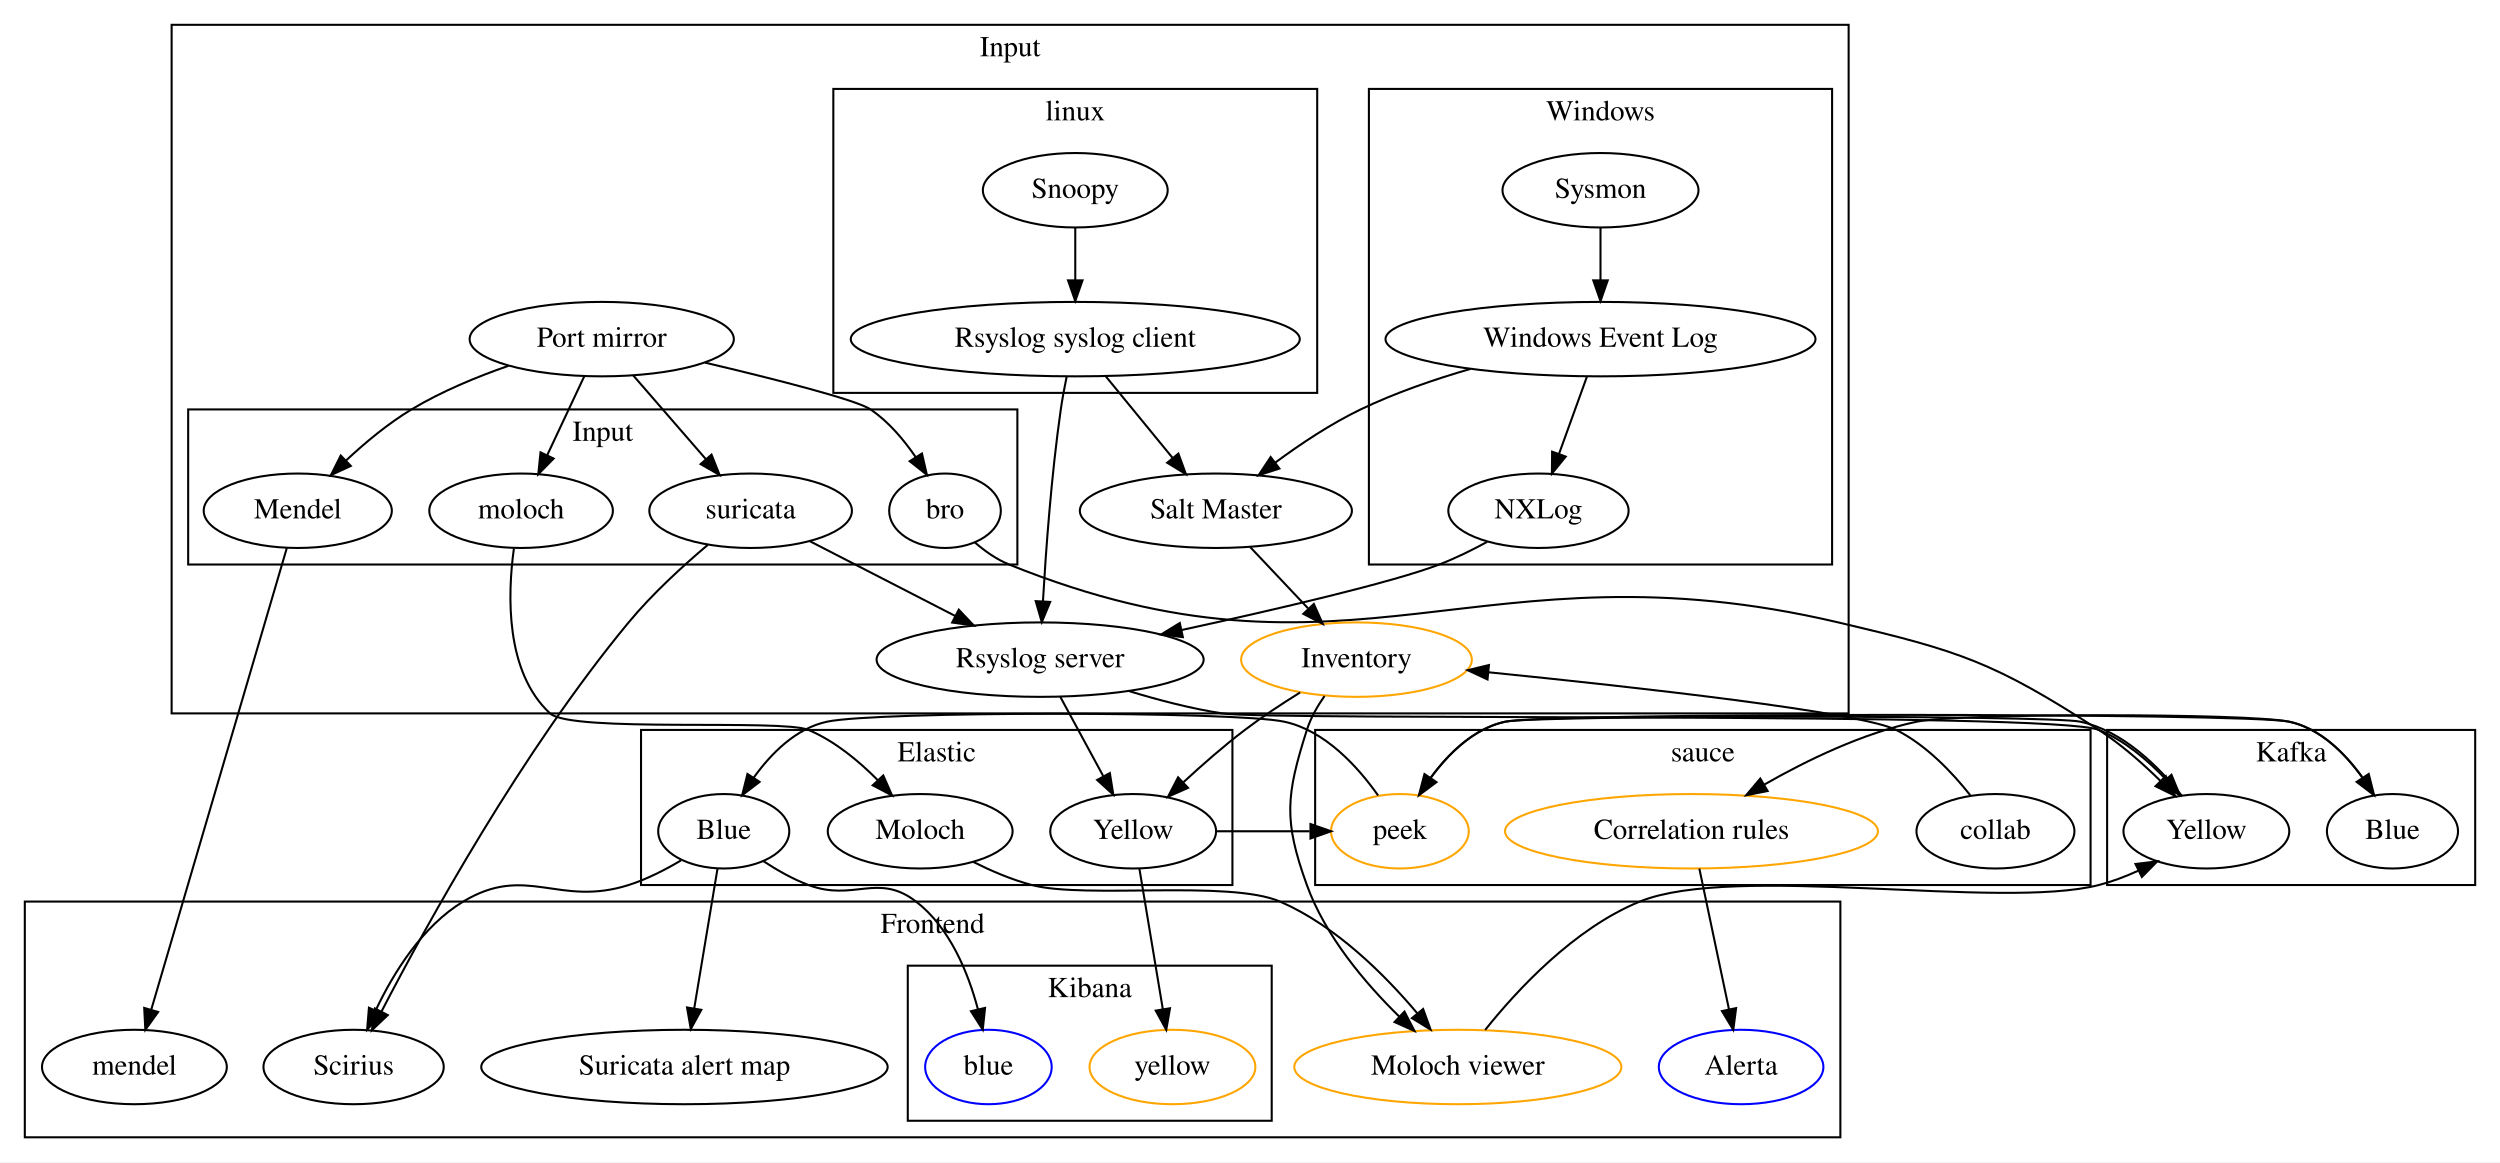
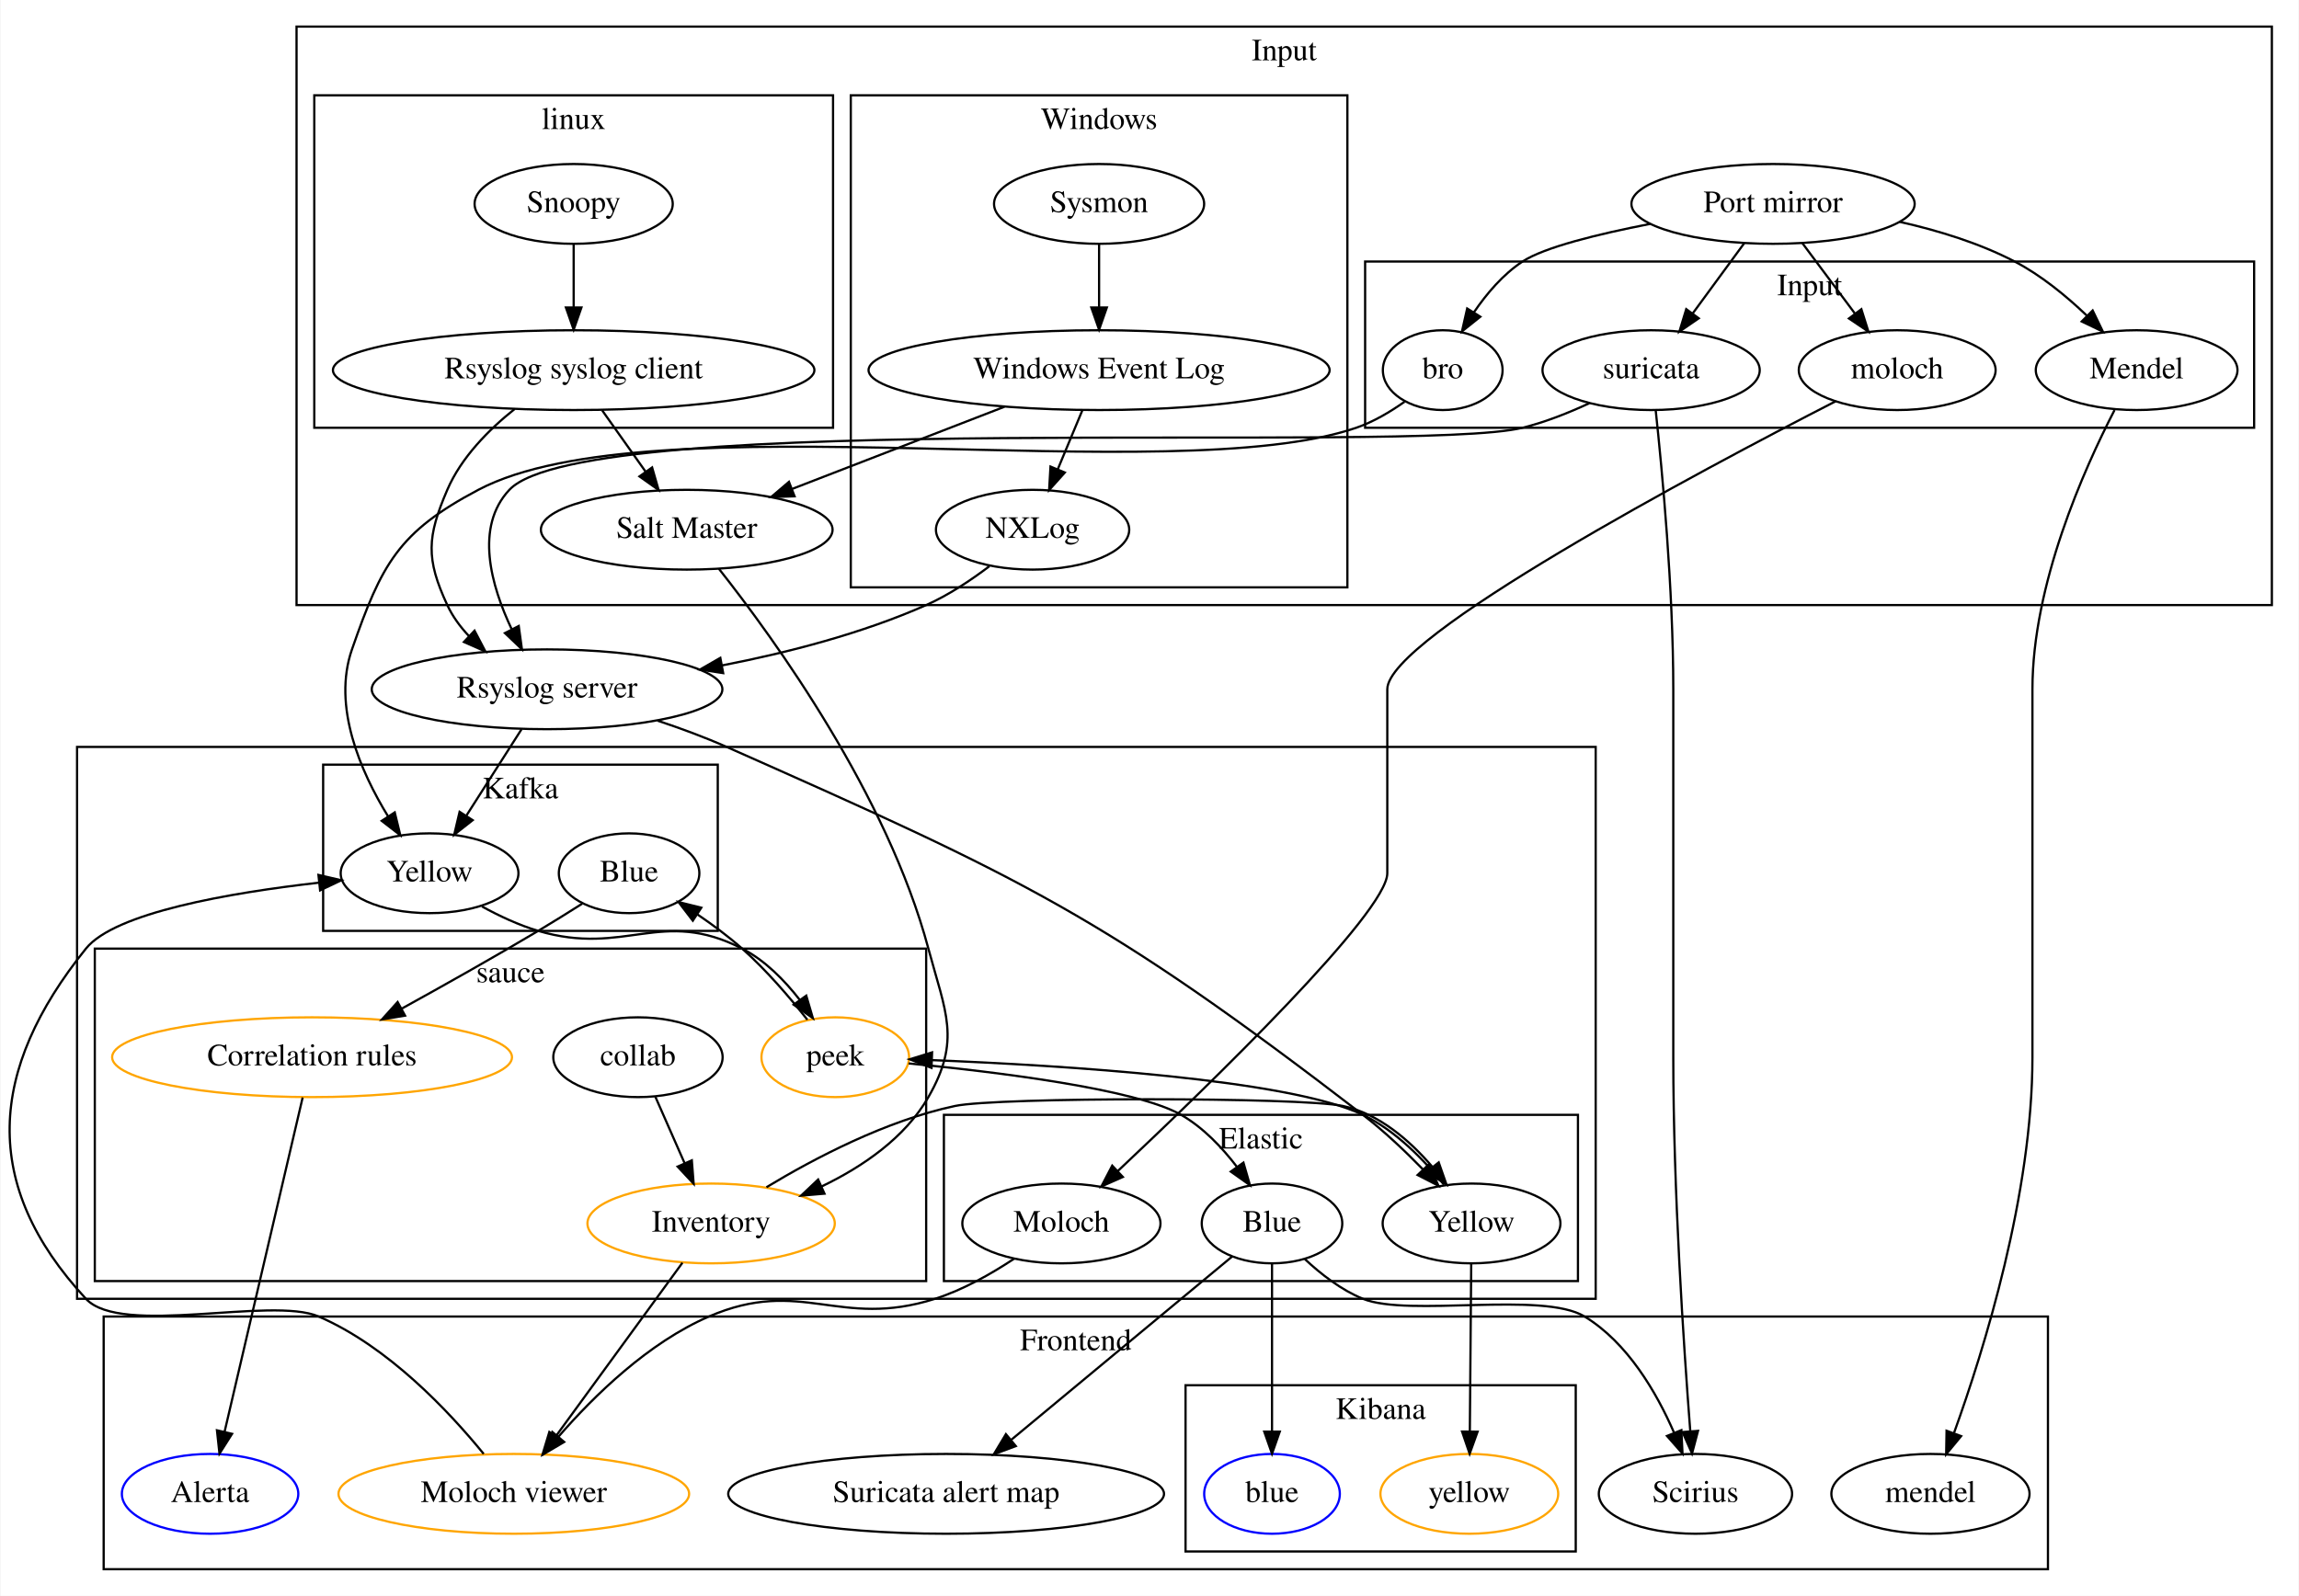
- <svg xmlns="http://www.w3.org/2000/svg" width="1209pt" height="562pt" viewBox="0.00 0.00 1209.00 562.00">
-   <g id="graph0" class="graph" transform="scale(1 1) rotate(0) translate(4 558)">
-     <polygon fill="#ffffff" stroke="transparent" points="-4,4 -4,-558 1205,-558 1205,4 -4,4" />
+ <svg xmlns="http://www.w3.org/2000/svg" width="1037pt" height="720pt" viewBox="0.00 0.00 1036.52 720.00">
+   <g id="graph0" class="graph" transform="scale(1 1) rotate(0) translate(4 716)">
+     <polygon fill="#ffffff" stroke="transparent" points="-4,4 -4,-716 1032.521,-716 1032.521,4 -4,4" />
    <g id="clust1" class="cluster">
-       <polygon fill="none" stroke="#000000" points="79,-213 79,-546 890,-546 890,-213 79,-213" />
-       <text text-anchor="middle" x="484.5" y="-530.8" font-family="Times,serif" font-size="14.00" fill="#000000">Input</text>
+       <polygon fill="none" stroke="#000000" points="129.521,-443 129.521,-704 1020.521,-704 1020.521,-443 129.521,-443" />
+       <text text-anchor="middle" x="575.021" y="-688.8" font-family="Times,serif" font-size="14.00" fill="#000000">Input</text>
    </g>
    <g id="clust2" class="cluster">
-       <polygon fill="none" stroke="#000000" points="87,-285 87,-360 488,-360 488,-285 87,-285" />
-       <text text-anchor="middle" x="287.5" y="-344.8" font-family="Times,serif" font-size="14.00" fill="#000000">Input</text>
+       <polygon fill="none" stroke="#000000" points="611.521,-523 611.521,-598 1012.521,-598 1012.521,-523 611.521,-523" />
+       <text text-anchor="middle" x="812.021" y="-582.8" font-family="Times,serif" font-size="14.00" fill="#000000">Input</text>
    </g>
    <g id="clust3" class="cluster">
-       <polygon fill="none" stroke="#000000" points="658,-285 658,-515 882,-515 882,-285 658,-285" />
-       <text text-anchor="middle" x="770" y="-499.8" font-family="Times,serif" font-size="14.00" fill="#000000">Windows</text>
+       <polygon fill="none" stroke="#000000" points="379.521,-451 379.521,-673 603.521,-673 603.521,-451 379.521,-451" />
+       <text text-anchor="middle" x="491.521" y="-657.8" font-family="Times,serif" font-size="14.00" fill="#000000">Windows</text>
    </g>
    <g id="clust4" class="cluster">
-       <polygon fill="none" stroke="#000000" points="399,-368 399,-515 633,-515 633,-368 399,-368" />
-       <text text-anchor="middle" x="516" y="-499.8" font-family="Times,serif" font-size="14.00" fill="#000000">linux</text>
+       <polygon fill="none" stroke="#000000" points="137.521,-523 137.521,-673 371.521,-673 371.521,-523 137.521,-523" />
+       <text text-anchor="middle" x="254.521" y="-657.8" font-family="Times,serif" font-size="14.00" fill="#000000">linux</text>
    </g>
    <g id="clust5" class="cluster">
-       <polygon fill="none" stroke="#000000" points="1015,-130 1015,-205 1193,-205 1193,-130 1015,-130" />
-       <text text-anchor="middle" x="1104" y="-189.8" font-family="Times,serif" font-size="14.00" fill="#000000">Kafka</text>
+       <polygon fill="none" stroke="#000000" points="30.521,-130 30.521,-379 715.521,-379 715.521,-130 30.521,-130" />
    </g>
    <g id="clust6" class="cluster">
-       <polygon fill="none" stroke="#000000" points="306,-130 306,-205 592,-205 592,-130 306,-130" />
-       <text text-anchor="middle" x="449" y="-189.8" font-family="Times,serif" font-size="14.00" fill="#000000">Elastic</text>
+       <polygon fill="none" stroke="#000000" points="141.521,-296 141.521,-371 319.521,-371 319.521,-296 141.521,-296" />
+       <text text-anchor="middle" x="230.521" y="-355.8" font-family="Times,serif" font-size="14.00" fill="#000000">Kafka</text>
    </g>
    <g id="clust7" class="cluster">
-       <polygon fill="none" stroke="#000000" points="632,-130 632,-205 1007,-205 1007,-130 632,-130" />
-       <text text-anchor="middle" x="819.5" y="-189.8" font-family="Times,serif" font-size="14.00" fill="#000000">sauce</text>
+       <polygon fill="none" stroke="#000000" points="421.521,-138 421.521,-213 707.521,-213 707.521,-138 421.521,-138" />
+       <text text-anchor="middle" x="564.521" y="-197.8" font-family="Times,serif" font-size="14.00" fill="#000000">Elastic</text>
    </g>
    <g id="clust8" class="cluster">
-       <polygon fill="none" stroke="#000000" points="8,-8 8,-122 886,-122 886,-8 8,-8" />
-       <text text-anchor="middle" x="447" y="-106.8" font-family="Times,serif" font-size="14.00" fill="#000000">Frontend</text>
+       <polygon fill="none" stroke="#000000" points="38.521,-138 38.521,-288 413.521,-288 413.521,-138 38.521,-138" />
+       <text text-anchor="middle" x="226.021" y="-272.8" font-family="Times,serif" font-size="14.00" fill="#000000">sauce</text>
    </g>
    <g id="clust9" class="cluster">
-       <polygon fill="none" stroke="#000000" points="435,-16 435,-91 611,-91 611,-16 435,-16" />
-       <text text-anchor="middle" x="523" y="-75.8" font-family="Times,serif" font-size="14.00" fill="#000000">Kibana</text>
+       <polygon fill="none" stroke="#000000" points="42.521,-8 42.521,-122 919.521,-122 919.521,-8 42.521,-8" />
+       <text text-anchor="middle" x="481.021" y="-106.8" font-family="Times,serif" font-size="14.00" fill="#000000">Frontend</text>
+     </g>
+     <g id="clust10" class="cluster">
+       <polygon fill="none" stroke="#000000" points="530.521,-16 530.521,-91 706.521,-91 706.521,-16 530.521,-16" />
+       <text text-anchor="middle" x="618.521" y="-75.8" font-family="Times,serif" font-size="14.00" fill="#000000">Kibana</text>
    </g>
    <g id="node1" class="node">
-       <ellipse fill="none" stroke="#000000" cx="499" cy="-239" rx="79.087" ry="18" />
-       <text text-anchor="middle" x="499" y="-235.3" font-family="Times,serif" font-size="14.00" fill="#000000">Rsyslog server</text>
+       <ellipse fill="none" stroke="#000000" cx="242.521" cy="-405" rx="79.087" ry="18" />
+       <text text-anchor="middle" x="242.521" y="-401.3" font-family="Times,serif" font-size="14.00" fill="#000000">Rsyslog server</text>
+     </g>
+     <g id="node13" class="node">
+       <ellipse fill="none" stroke="#000000" cx="189.521" cy="-322" rx="40.094" ry="18" />
+       <text text-anchor="middle" x="189.521" y="-318.3" font-family="Times,serif" font-size="14.00" fill="#000000">Yellow</text>
+     </g>
+     <g id="edge19" class="edge">
+       <path fill="none" stroke="#000000" d="M231.021,-386.99C223.769,-375.634 214.283,-360.779 206.211,-348.137" />
+       <polygon fill="#000000" stroke="#000000" points="208.967,-345.95 200.636,-339.406 203.067,-349.718 208.967,-345.95" />
+     </g>
+     <g id="node15" class="node">
+       <ellipse fill="none" stroke="#000000" cx="659.521" cy="-164" rx="40.094" ry="18" />
+       <text text-anchor="middle" x="659.521" y="-160.3" font-family="Times,serif" font-size="14.00" fill="#000000">Yellow</text>
+     </g>
+     <g id="edge20" class="edge">
+       <path fill="none" stroke="#000000" d="M292.409,-390.838C302.844,-387.364 313.665,-383.372 323.521,-379 458.22,-319.252 493.651,-302.75 610.521,-213 620.018,-205.707 629.537,-196.678 637.625,-188.365" />
+       <polygon fill="#000000" stroke="#000000" points="640.266,-190.667 644.61,-181.003 635.188,-185.849 640.266,-190.667" />
+     </g>
+     <g id="node2" class="node">
+       <ellipse fill="none" stroke="#000000" cx="795.521" cy="-624" rx="63.889" ry="18" />
+       <text text-anchor="middle" x="795.521" y="-620.3" font-family="Times,serif" font-size="14.00" fill="#000000">Port mirror</text>
+     </g>
+     <g id="node3" class="node">
+       <ellipse fill="none" stroke="#000000" cx="646.521" cy="-549" rx="27" ry="18" />
+       <text text-anchor="middle" x="646.521" y="-545.3" font-family="Times,serif" font-size="14.00" fill="#000000">bro</text>
+     </g>
+     <g id="edge1" class="edge">
+       <path fill="none" stroke="#000000" d="M740.155,-614.992C716.601,-610.406 692.319,-604.442 682.521,-598 673.749,-592.232 666.359,-583.551 660.602,-575.09" />
+       <polygon fill="#000000" stroke="#000000" points="663.482,-573.095 655.203,-566.484 657.553,-576.815 663.482,-573.095" />
+     </g>
+     <g id="node4" class="node">
+       <ellipse fill="none" stroke="#000000" cx="851.521" cy="-549" rx="44.393" ry="18" />
+       <text text-anchor="middle" x="851.521" y="-545.3" font-family="Times,serif" font-size="14.00" fill="#000000">moloch</text>
+     </g>
+     <g id="edge2" class="edge">
+       <path fill="none" stroke="#000000" d="M808.792,-606.226C815.887,-596.724 824.746,-584.86 832.554,-574.402" />
+       <polygon fill="#000000" stroke="#000000" points="835.36,-576.495 838.538,-566.388 829.751,-572.306 835.36,-576.495" />
+     </g>
+     <g id="node5" class="node">
+       <ellipse fill="none" stroke="#000000" cx="740.521" cy="-549" rx="48.993" ry="18" />
+       <text text-anchor="middle" x="740.521" y="-545.3" font-family="Times,serif" font-size="14.00" fill="#000000">suricata</text>
+     </g>
+     <g id="edge3" class="edge">
+       <path fill="none" stroke="#000000" d="M782.487,-606.226C775.587,-596.818 766.99,-585.094 759.377,-574.712" />
+       <polygon fill="#000000" stroke="#000000" points="762.008,-572.382 753.272,-566.388 756.363,-576.521 762.008,-572.382" />
+     </g>
+     <g id="node6" class="node">
+       <ellipse fill="none" stroke="#000000" cx="959.521" cy="-549" rx="45.492" ry="18" />
+       <text text-anchor="middle" x="959.521" y="-545.3" font-family="Times,serif" font-size="14.00" fill="#000000">Mendel</text>
+     </g>
+     <g id="edge4" class="edge">
+       <path fill="none" stroke="#000000" d="M852.59,-615.918C869.912,-612.029 888.567,-606.325 904.521,-598 916.39,-591.806 927.749,-582.484 937.031,-573.628" />
+       <polygon fill="#000000" stroke="#000000" points="939.693,-575.916 944.304,-566.377 934.751,-570.958 939.693,-575.916" />
+     </g>
+     <g id="edge17" class="edge">
+       <path fill="none" stroke="#000000" d="M629.303,-534.734C622.857,-530.174 615.221,-525.631 607.521,-523 524.041,-494.472 289.531,-536.197 211.521,-495 175.43,-475.941 167.932,-461.548 154.521,-423 145.597,-397.35 158.313,-368.02 170.845,-347.6" />
+       <polygon fill="#000000" stroke="#000000" points="173.814,-349.453 176.325,-339.16 167.944,-345.641 173.814,-349.453" />
+     </g>
+     <g id="node17" class="node">
+       <ellipse fill="none" stroke="#000000" cx="474.521" cy="-164" rx="44.693" ry="18" />
+       <text text-anchor="middle" x="474.521" y="-160.3" font-family="Times,serif" font-size="14.00" fill="#000000">Moloch</text>
+     </g>
+     <g id="edge18" class="edge">
+       <path fill="none" stroke="#000000" d="M823.778,-534.96C762.605,-503.57 621.521,-428.614 621.521,-405 621.521,-405 621.521,-405 621.521,-322 621.521,-304.364 542.005,-227.204 499.938,-187.617" />
+       <polygon fill="#000000" stroke="#000000" points="502.235,-184.972 492.546,-180.685 497.446,-190.078 502.235,-184.972" />
+     </g>
+     <g id="edge16" class="edge">
+       <path fill="none" stroke="#000000" d="M712.633,-534.057C703.312,-529.731 692.7,-525.505 682.521,-523 633.122,-510.843 260.376,-532.056 225.521,-495 209.814,-478.302 217.19,-451.868 226.631,-431.959" />
+       <polygon fill="#000000" stroke="#000000" points="229.747,-433.553 231.188,-423.056 223.516,-430.363 229.747,-433.553" />
+     </g>
+     <g id="node24" class="node">
+       <ellipse fill="none" stroke="#000000" cx="760.521" cy="-42" rx="43.592" ry="18" />
+       <text text-anchor="middle" x="760.521" y="-38.3" font-family="Times,serif" font-size="14.00" fill="#000000">Scirius</text>
+     </g>
+     <g id="edge32" class="edge">
+       <path fill="none" stroke="#000000" d="M742.593,-530.843C745.522,-503.562 750.521,-450.359 750.521,-405 750.521,-405 750.521,-405 750.521,-239 750.521,-179 755.205,-108.853 758.161,-70.552" />
+       <polygon fill="#000000" stroke="#000000" points="761.682,-70.426 758.98,-60.181 754.704,-69.875 761.682,-70.426" />
+     </g>
+     <g id="node26" class="node">
+       <ellipse fill="none" stroke="#000000" cx="866.521" cy="-42" rx="44.693" ry="18" />
+       <text text-anchor="middle" x="866.521" y="-38.3" font-family="Times,serif" font-size="14.00" fill="#000000">mendel</text>
+     </g>
+     <g id="edge34" class="edge">
+       <path fill="none" stroke="#000000" d="M949.553,-530.977C935.757,-504.297 912.521,-452.336 912.521,-405 912.521,-405 912.521,-405 912.521,-239 912.521,-177.201 890.789,-107.287 877.2,-69.609" />
+       <polygon fill="#000000" stroke="#000000" points="880.352,-68.041 873.608,-59.87 873.784,-70.463 880.352,-68.041" />
+     </g>
+     <g id="node7" class="node">
+       <ellipse fill="none" stroke="#000000" cx="305.521" cy="-477" rx="65.789" ry="18" />
+       <text text-anchor="middle" x="305.521" y="-473.3" font-family="Times,serif" font-size="14.00" fill="#000000">Salt Master</text>
+     </g>
+     <g id="node18" class="node">
+       <ellipse fill="none" stroke="#ffa500" cx="316.521" cy="-164" rx="55.79" ry="18" />
+       <text text-anchor="middle" x="316.521" y="-160.3" font-family="Times,serif" font-size="14.00" fill="#000000">Inventory</text>
+     </g>
+     <g id="edge12" class="edge">
+       <path fill="none" stroke="#000000" d="M320.008,-459.402C345.151,-427.585 395.959,-357.338 414.521,-288 422.221,-259.235 429.368,-246.812 414.521,-221 403.943,-202.61 384.899,-189.601 366.393,-180.702" />
+       <polygon fill="#000000" stroke="#000000" points="367.66,-177.434 357.103,-176.537 364.796,-183.822 367.66,-177.434" />
+     </g>
+     <g id="node8" class="node">
+       <ellipse fill="none" stroke="#000000" cx="491.521" cy="-624" rx="47.392" ry="18" />
+       <text text-anchor="middle" x="491.521" y="-620.3" font-family="Times,serif" font-size="14.00" fill="#000000">Sysmon</text>
+     </g>
+     <g id="node9" class="node">
+       <ellipse fill="none" stroke="#000000" cx="491.521" cy="-549" rx="103.981" ry="18" />
+       <text text-anchor="middle" x="491.521" y="-545.3" font-family="Times,serif" font-size="14.00" fill="#000000">Windows Event Log</text>
+     </g>
+     <g id="edge5" class="edge">
+       <path fill="none" stroke="#000000" d="M491.521,-605.845C491.521,-597.34 491.521,-587.008 491.521,-577.496" />
+       <polygon fill="#000000" stroke="#000000" points="495.021,-577.248 491.521,-567.248 488.021,-577.248 495.021,-577.248" />
+     </g>
+     <g id="edge7" class="edge">
+       <path fill="none" stroke="#000000" d="M448.849,-532.482C420.326,-521.441 382.765,-506.901 353.251,-495.476" />
+       <polygon fill="#000000" stroke="#000000" points="354.164,-492.076 343.575,-491.73 351.637,-498.604 354.164,-492.076" />
+     </g>
+     <g id="node10" class="node">
+       <ellipse fill="none" stroke="#000000" cx="461.521" cy="-477" rx="43.592" ry="18" />
+       <text text-anchor="middle" x="461.521" y="-473.3" font-family="Times,serif" font-size="14.00" fill="#000000">NXLog</text>
+     </g>
+     <g id="edge6" class="edge">
+       <path fill="none" stroke="#000000" d="M483.951,-530.831C480.585,-522.755 476.553,-513.076 472.84,-504.167" />
+       <polygon fill="#000000" stroke="#000000" points="476.062,-502.798 468.985,-494.913 469.6,-505.49 476.062,-502.798" />
+     </g>
+     <g id="edge10" class="edge">
+       <path fill="none" stroke="#000000" d="M442.051,-460.532C433.721,-454.222 423.603,-447.472 413.521,-443 384.673,-430.204 351.116,-421.538 321.406,-415.757" />
+       <polygon fill="#000000" stroke="#000000" points="321.964,-412.3 311.491,-413.905 320.678,-419.181 321.964,-412.3" />
+     </g>
+     <g id="node11" class="node">
+       <ellipse fill="none" stroke="#000000" cx="254.521" cy="-624" rx="44.693" ry="18" />
+       <text text-anchor="middle" x="254.521" y="-620.3" font-family="Times,serif" font-size="14.00" fill="#000000">Snoopy</text>
+     </g>
+     <g id="node12" class="node">
+       <ellipse fill="none" stroke="#000000" cx="254.521" cy="-549" rx="108.581" ry="18" />
+       <text text-anchor="middle" x="254.521" y="-545.3" font-family="Times,serif" font-size="14.00" fill="#000000">Rsyslog syslog client</text>
+     </g>
+     <g id="edge8" class="edge">
+       <path fill="none" stroke="#000000" d="M254.521,-605.845C254.521,-597.34 254.521,-587.008 254.521,-577.496" />
+       <polygon fill="#000000" stroke="#000000" points="258.021,-577.248 254.521,-567.248 251.021,-577.248 258.021,-577.248" />
+     </g>
+     <g id="edge11" class="edge">
+       <path fill="none" stroke="#000000" d="M227.93,-531.486C216.27,-522.189 203.823,-509.651 197.521,-495 188.389,-473.77 187.786,-463.961 197.521,-443 199.89,-437.899 203.318,-433.236 207.241,-429.058" />
+       <polygon fill="#000000" stroke="#000000" points="209.799,-431.458 214.714,-422.072 205.019,-426.344 209.799,-431.458" />
+     </g>
+     <g id="edge9" class="edge">
+       <path fill="none" stroke="#000000" d="M267.39,-530.831C273.294,-522.497 280.406,-512.457 286.88,-503.316" />
+       <polygon fill="#000000" stroke="#000000" points="289.908,-505.097 292.832,-494.913 284.196,-501.051 289.908,-505.097" />
+     </g>
+     <g id="node20" class="node">
+       <ellipse fill="none" stroke="#ffa500" cx="372.521" cy="-239" rx="33.295" ry="18" />
+       <text text-anchor="middle" x="372.521" y="-235.3" font-family="Times,serif" font-size="14.00" fill="#000000">peek</text>
+     </g>
+     <g id="edge21" class="edge">
+       <path fill="none" stroke="#000000" d="M213.124,-307.024C220.927,-302.752 229.839,-298.565 238.521,-296 277.882,-284.37 294.011,-306.751 330.521,-288 340.793,-282.724 349.601,-273.755 356.46,-264.921" />
+       <polygon fill="#000000" stroke="#000000" points="359.432,-266.782 362.422,-256.617 353.746,-262.699 359.432,-266.782" />
    </g>
    <g id="node14" class="node">
-       <ellipse fill="none" stroke="#000000" cx="1063" cy="-156" rx="40.094" ry="18" />
-       <text text-anchor="middle" x="1063" y="-152.3" font-family="Times,serif" font-size="14.00" fill="#000000">Yellow</text>
-     </g>
-     <g id="edge19" class="edge">
-       <path fill="none" stroke="#000000" d="M541.891,-223.822C556.068,-219.483 572.043,-215.308 587,-213 610.284,-209.408 989.185,-213.898 1011,-205 1023.383,-199.949 1034.559,-190.462 1043.348,-181.171" />
-       <polygon fill="#000000" stroke="#000000" points="1046.123,-183.316 1050.143,-173.514 1040.888,-178.67 1046.123,-183.316" />
+       <ellipse fill="none" stroke="#000000" cx="279.521" cy="-322" rx="31.695" ry="18" />
+       <text text-anchor="middle" x="279.521" y="-318.3" font-family="Times,serif" font-size="14.00" fill="#000000">Blue</text>
+     </g>
+     <g id="node21" class="node">
+       <ellipse fill="none" stroke="#ffa500" cx="136.521" cy="-239" rx="90.184" ry="18" />
+       <text text-anchor="middle" x="136.521" y="-235.3" font-family="Times,serif" font-size="14.00" fill="#000000">Correlation rules</text>
+     </g>
+     <g id="edge24" class="edge">
+       <path fill="none" stroke="#000000" d="M258.38,-308.279C252.04,-304.249 245.037,-299.883 238.521,-296 218.453,-284.042 195.8,-271.309 176.948,-260.917" />
+       <polygon fill="#000000" stroke="#000000" points="178.477,-257.763 168.027,-256.017 175.107,-263.899 178.477,-257.763" />
+     </g>
+     <g id="edge15" class="edge">
+       <path fill="none" stroke="#000000" d="M647.04,-181.543C638.181,-192.539 625.274,-205.926 610.521,-213 577.197,-228.978 475.333,-235.304 416.227,-237.677" />
+       <polygon fill="#000000" stroke="#000000" points="415.927,-234.186 406.067,-238.063 416.193,-241.181 415.927,-234.186" />
+     </g>
+     <g id="node27" class="node">
+       <ellipse fill="none" stroke="#ffa500" cx="658.521" cy="-42" rx="40.094" ry="18" />
+       <text text-anchor="middle" x="658.521" y="-38.3" font-family="Times,serif" font-size="14.00" fill="#000000">yellow</text>
+     </g>
+     <g id="edge26" class="edge">
+       <path fill="none" stroke="#000000" d="M659.373,-145.999C659.209,-125.996 658.943,-93.443 658.751,-70.083" />
+       <polygon fill="#000000" stroke="#000000" points="662.251,-70.046 658.669,-60.075 655.251,-70.104 662.251,-70.046" />
    </g>
    <g id="node16" class="node">
-       <ellipse fill="none" stroke="#000000" cx="544" cy="-156" rx="40.094" ry="18" />
-       <text text-anchor="middle" x="544" y="-152.3" font-family="Times,serif" font-size="14.00" fill="#000000">Yellow</text>
-     </g>
-     <g id="edge20" class="edge">
-       <path fill="none" stroke="#000000" d="M508.764,-220.99C514.82,-209.82 522.712,-195.265 529.491,-182.761" />
-       <polygon fill="#000000" stroke="#000000" points="532.72,-184.149 534.409,-173.69 526.566,-180.812 532.72,-184.149" />
-     </g>
-     <g id="node2" class="node">
-       <ellipse fill="none" stroke="#000000" cx="287" cy="-394" rx="63.889" ry="18" />
-       <text text-anchor="middle" x="287" y="-390.3" font-family="Times,serif" font-size="14.00" fill="#000000">Port mirror</text>
-     </g>
-     <g id="node3" class="node">
-       <ellipse fill="none" stroke="#000000" cx="453" cy="-311" rx="27" ry="18" />
-       <text text-anchor="middle" x="453" y="-307.3" font-family="Times,serif" font-size="14.00" fill="#000000">bro</text>
-     </g>
-     <g id="edge1" class="edge">
-       <path fill="none" stroke="#000000" d="M336.948,-382.629C370.623,-374.675 410.124,-364.668 417,-360 425.685,-354.103 433.056,-345.392 438.822,-336.944" />
-       <polygon fill="#000000" stroke="#000000" points="441.859,-338.689 444.238,-328.365 435.94,-334.952 441.859,-338.689" />
-     </g>
-     <g id="node4" class="node">
-       <ellipse fill="none" stroke="#000000" cx="248" cy="-311" rx="44.393" ry="18" />
-       <text text-anchor="middle" x="248" y="-307.3" font-family="Times,serif" font-size="14.00" fill="#000000">moloch</text>
-     </g>
-     <g id="edge2" class="edge">
-       <path fill="none" stroke="#000000" d="M278.538,-375.99C273.289,-364.82 266.45,-350.265 260.575,-337.761" />
-       <polygon fill="#000000" stroke="#000000" points="263.732,-336.252 256.312,-328.69 257.397,-339.229 263.732,-336.252" />
-     </g>
-     <g id="node5" class="node">
-       <ellipse fill="none" stroke="#000000" cx="359" cy="-311" rx="48.993" ry="18" />
-       <text text-anchor="middle" x="359" y="-307.3" font-family="Times,serif" font-size="14.00" fill="#000000">suricata</text>
-     </g>
-     <g id="edge3" class="edge">
-       <path fill="none" stroke="#000000" d="M302.269,-376.398C312.456,-364.655 326.003,-349.038 337.303,-336.011" />
-       <polygon fill="#000000" stroke="#000000" points="340.091,-338.14 344,-328.292 334.803,-333.553 340.091,-338.14" />
-     </g>
-     <g id="node6" class="node">
-       <ellipse fill="none" stroke="#000000" cx="140" cy="-311" rx="45.492" ry="18" />
-       <text text-anchor="middle" x="140" y="-307.3" font-family="Times,serif" font-size="14.00" fill="#000000">Mendel</text>
-     </g>
-     <g id="edge4" class="edge">
-       <path fill="none" stroke="#000000" d="M241.941,-381.115C226.484,-375.731 209.451,-368.68 195,-360 183.695,-353.209 172.572,-343.938 163.321,-335.287" />
-       <polygon fill="#000000" stroke="#000000" points="165.648,-332.669 156.026,-328.234 160.782,-337.701 165.648,-332.669" />
-     </g>
-     <g id="edge17" class="edge">
-       <path fill="none" stroke="#000000" d="M467.489,-295.64C472.319,-291.458 478.008,-287.42 484,-285 649.658,-218.101 711.071,-297.827 885,-257 943.979,-243.156 960.113,-237.873 1011,-205 1021.638,-198.128 1032.061,-188.944 1040.749,-180.385" />
-       <polygon fill="#000000" stroke="#000000" points="1043.393,-182.687 1047.899,-173.098 1038.397,-177.785 1043.393,-182.687" />
-     </g>
-     <g id="node18" class="node">
-       <ellipse fill="none" stroke="#000000" cx="441" cy="-156" rx="44.693" ry="18" />
-       <text text-anchor="middle" x="441" y="-152.3" font-family="Times,serif" font-size="14.00" fill="#000000">Moloch</text>
-     </g>
-     <g id="edge18" class="edge">
-       <path fill="none" stroke="#000000" d="M244.523,-292.754C241.438,-270.411 240.298,-233.072 262,-213 272.217,-203.55 374.183,-210.425 387,-205 399.695,-199.627 411.36,-189.959 420.575,-180.623" />
-       <polygon fill="#000000" stroke="#000000" points="423.149,-182.994 427.412,-173.294 418.031,-178.218 423.149,-182.994" />
-     </g>
-     <g id="edge16" class="edge">
-       <path fill="none" stroke="#000000" d="M387.669,-296.256C407.918,-285.842 435.357,-271.731 457.927,-260.123" />
-       <polygon fill="#000000" stroke="#000000" points="459.655,-263.17 466.947,-255.484 456.453,-256.945 459.655,-263.17" />
-     </g>
-     <g id="node24" class="node">
-       <ellipse fill="none" stroke="#000000" cx="167" cy="-42" rx="43.592" ry="18" />
-       <text text-anchor="middle" x="167" y="-38.3" font-family="Times,serif" font-size="14.00" fill="#000000">Scirius</text>
-     </g>
-     <g id="edge32" class="edge">
-       <path fill="none" stroke="#000000" d="M338.282,-294.501C326.319,-284.398 311.427,-270.794 300,-257 248.568,-194.912 202.468,-111.228 180.529,-68.909" />
-       <polygon fill="#000000" stroke="#000000" points="183.533,-67.097 175.85,-59.802 177.306,-70.296 183.533,-67.097" />
-     </g>
-     <g id="node26" class="node">
-       <ellipse fill="none" stroke="#000000" cx="61" cy="-42" rx="44.693" ry="18" />
-       <text text-anchor="middle" x="61" y="-38.3" font-family="Times,serif" font-size="14.00" fill="#000000">mendel</text>
-     </g>
-     <g id="edge34" class="edge">
-       <path fill="none" stroke="#000000" d="M134.694,-292.933C121.174,-246.895 85.357,-124.937 69.159,-69.782" />
-       <polygon fill="#000000" stroke="#000000" points="72.459,-68.597 66.283,-59.989 65.743,-70.57 72.459,-68.597" />
-     </g>
-     <g id="node7" class="node">
-       <ellipse fill="none" stroke="#000000" cx="584" cy="-311" rx="65.789" ry="18" />
-       <text text-anchor="middle" x="584" y="-307.3" font-family="Times,serif" font-size="14.00" fill="#000000">Salt Master</text>
-     </g>
-     <g id="node8" class="node">
-       <ellipse fill="none" stroke="#ffa500" cx="652" cy="-239" rx="55.79" ry="18" />
-       <text text-anchor="middle" x="652" y="-235.3" font-family="Times,serif" font-size="14.00" fill="#000000">Inventory</text>
-     </g>
-     <g id="edge12" class="edge">
-       <path fill="none" stroke="#000000" d="M600.461,-293.571C608.897,-284.639 619.317,-273.606 628.575,-263.803" />
-       <polygon fill="#000000" stroke="#000000" points="631.369,-265.942 635.691,-256.269 626.28,-261.136 631.369,-265.942" />
+       <ellipse fill="none" stroke="#000000" cx="569.521" cy="-164" rx="31.695" ry="18" />
+       <text text-anchor="middle" x="569.521" y="-160.3" font-family="Times,serif" font-size="14.00" fill="#000000">Blue</text>
+     </g>
+     <g id="edge31" class="edge">
+       <path fill="none" stroke="#000000" d="M584.357,-147.886C591.557,-141.146 600.755,-133.97 610.521,-130 631.173,-121.605 691.469,-133.577 710.521,-122 729.889,-110.231 742.928,-87.811 750.821,-69.694" />
+       <polygon fill="#000000" stroke="#000000" points="754.17,-70.748 754.684,-60.166 747.683,-68.118 754.17,-70.748" />
+     </g>
+     <g id="node25" class="node">
+       <ellipse fill="none" stroke="#000000" cx="422.521" cy="-42" rx="98.283" ry="18" />
+       <text text-anchor="middle" x="422.521" y="-38.3" font-family="Times,serif" font-size="14.00" fill="#000000">Suricata alert map</text>
+     </g>
+     <g id="edge33" class="edge">
+       <path fill="none" stroke="#000000" d="M551.496,-149.04C526.688,-128.452 481.723,-91.134 451.987,-66.455" />
+       <polygon fill="#000000" stroke="#000000" points="453.964,-63.547 444.034,-59.854 449.493,-68.934 453.964,-63.547" />
+     </g>
+     <g id="node28" class="node">
+       <ellipse fill="none" stroke="#0000ff" cx="569.521" cy="-42" rx="30.595" ry="18" />
+       <text text-anchor="middle" x="569.521" y="-38.3" font-family="Times,serif" font-size="14.00" fill="#000000">blue</text>
+     </g>
+     <g id="edge25" class="edge">
+       <path fill="none" stroke="#000000" d="M569.521,-145.999C569.521,-125.996 569.521,-93.443 569.521,-70.083" />
+       <polygon fill="#000000" stroke="#000000" points="573.021,-70.075 569.521,-60.075 566.021,-70.075 573.021,-70.075" />
+     </g>
+     <g id="node23" class="node">
+       <ellipse fill="none" stroke="#ffa500" cx="227.521" cy="-42" rx="79.087" ry="18" />
+       <text text-anchor="middle" x="227.521" y="-38.3" font-family="Times,serif" font-size="14.00" fill="#000000">Moloch viewer</text>
+     </g>
+     <g id="edge29" class="edge">
+       <path fill="none" stroke="#000000" d="M453.186,-148.076C442.933,-141.287 430.148,-134.018 417.521,-130 374.189,-116.213 357.26,-140.044 315.521,-122 288.281,-110.224 263.889,-86.453 247.734,-67.869" />
+       <polygon fill="#000000" stroke="#000000" points="250.238,-65.41 241.12,-60.015 244.884,-69.918 250.238,-65.41" />
    </g>
    <g id="edge13" class="edge">
-       <path fill="none" stroke="#000000" d="M624.736,-223.123C615.98,-217.687 606.382,-211.364 598,-205 587.862,-197.303 577.358,-188.093 568.339,-179.746" />
-       <polygon fill="#000000" stroke="#000000" points="570.523,-176.996 560.842,-172.693 565.727,-182.095 570.523,-176.996" />
-     </g>
-     <g id="node23" class="node">
-       <ellipse fill="none" stroke="#ffa500" cx="701" cy="-42" rx="79.087" ry="18" />
-       <text text-anchor="middle" x="701" y="-38.3" font-family="Times,serif" font-size="14.00" fill="#000000">Moloch viewer</text>
+       <path fill="none" stroke="#000000" d="M341.482,-180.34C362.997,-193.338 395.416,-210.399 426.521,-217 445.542,-221.036 582.5,-221.036 601.521,-217 617.783,-213.549 631.707,-201.372 641.833,-189.559" />
+       <polygon fill="#000000" stroke="#000000" points="644.72,-191.551 648.218,-181.551 639.247,-187.187 644.72,-191.551" />
    </g>
    <g id="edge30" class="edge">
-       <path fill="none" stroke="#000000" d="M636.543,-221.414C633.051,-216.434 629.836,-210.785 628,-205 617.916,-173.228 616.688,-161.355 628,-130 636.938,-105.226 656.22,-82.494 672.723,-66.341" />
-       <polygon fill="#000000" stroke="#000000" points="675.203,-68.814 680.063,-59.399 670.393,-63.728 675.203,-68.814" />
-     </g>
-     <g id="node9" class="node">
-       <ellipse fill="none" stroke="#000000" cx="770" cy="-466" rx="47.392" ry="18" />
-       <text text-anchor="middle" x="770" y="-462.3" font-family="Times,serif" font-size="14.00" fill="#000000">Sysmon</text>
-     </g>
-     <g id="node10" class="node">
-       <ellipse fill="none" stroke="#000000" cx="770" cy="-394" rx="103.981" ry="18" />
-       <text text-anchor="middle" x="770" y="-390.3" font-family="Times,serif" font-size="14.00" fill="#000000">Windows Event Log</text>
-     </g>
-     <g id="edge5" class="edge">
-       <path fill="none" stroke="#000000" d="M770,-447.831C770,-440.131 770,-430.974 770,-422.417" />
-       <polygon fill="#000000" stroke="#000000" points="773.5,-422.413 770,-412.413 766.5,-422.413 773.5,-422.413" />
-     </g>
-     <g id="edge7" class="edge">
-       <path fill="none" stroke="#000000" d="M707.204,-379.624C689.555,-374.515 670.646,-367.998 654,-360 639.551,-353.057 624.827,-343.245 612.636,-334.223" />
-       <polygon fill="#000000" stroke="#000000" points="614.715,-331.407 604.634,-328.147 610.482,-336.982 614.715,-331.407" />
-     </g>
-     <g id="node11" class="node">
-       <ellipse fill="none" stroke="#000000" cx="740" cy="-311" rx="43.592" ry="18" />
-       <text text-anchor="middle" x="740" y="-307.3" font-family="Times,serif" font-size="14.00" fill="#000000">NXLog</text>
-     </g>
-     <g id="edge6" class="edge">
-       <path fill="none" stroke="#000000" d="M763.49,-375.99C759.52,-365.005 754.366,-350.745 749.898,-338.383" />
-       <polygon fill="#000000" stroke="#000000" points="753.188,-337.189 746.497,-328.975 746.605,-339.569 753.188,-337.189" />
-     </g>
-     <g id="edge10" class="edge">
-       <path fill="none" stroke="#000000" d="M715.181,-295.953C707.896,-291.982 699.79,-287.978 692,-285 669.369,-276.347 613.33,-263.313 567.433,-253.326" />
-       <polygon fill="#000000" stroke="#000000" points="568.025,-249.874 557.511,-251.18 566.545,-256.715 568.025,-249.874" />
-     </g>
-     <g id="node12" class="node">
-       <ellipse fill="none" stroke="#000000" cx="516" cy="-466" rx="44.693" ry="18" />
-       <text text-anchor="middle" x="516" y="-462.3" font-family="Times,serif" font-size="14.00" fill="#000000">Snoopy</text>
-     </g>
-     <g id="node13" class="node">
-       <ellipse fill="none" stroke="#000000" cx="516" cy="-394" rx="108.581" ry="18" />
-       <text text-anchor="middle" x="516" y="-390.3" font-family="Times,serif" font-size="14.00" fill="#000000">Rsyslog syslog client</text>
-     </g>
-     <g id="edge8" class="edge">
-       <path fill="none" stroke="#000000" d="M516,-447.831C516,-440.131 516,-430.974 516,-422.417" />
-       <polygon fill="#000000" stroke="#000000" points="519.5,-422.413 516,-412.413 512.5,-422.413 519.5,-422.413" />
-     </g>
-     <g id="edge11" class="edge">
-       <path fill="none" stroke="#000000" d="M511.815,-375.72C510.769,-370.651 509.737,-365.13 509,-360 504.455,-328.376 501.786,-291.783 500.365,-267.191" />
-       <polygon fill="#000000" stroke="#000000" points="503.856,-266.91 499.815,-257.116 496.866,-267.293 503.856,-266.91" />
-     </g>
-     <g id="edge9" class="edge">
-       <path fill="none" stroke="#000000" d="M530.755,-375.99C540.176,-364.492 552.535,-349.406 562.975,-336.663" />
-       <polygon fill="#000000" stroke="#000000" points="565.877,-338.643 569.507,-328.69 560.462,-334.207 565.877,-338.643" />
-     </g>
-     <g id="node20" class="node">
-       <ellipse fill="none" stroke="#ffa500" cx="673" cy="-156" rx="33.295" ry="18" />
-       <text text-anchor="middle" x="673" y="-152.3" font-family="Times,serif" font-size="14.00" fill="#000000">peek</text>
-     </g>
-     <g id="edge21" class="edge">
-       <path fill="none" stroke="#000000" d="M1051.091,-173.215C1040.222,-186.953 1022.723,-204.602 1002,-209 986.892,-212.206 739.108,-212.206 724,-209 708.822,-205.779 696.563,-193.676 687.871,-181.847" />
-       <polygon fill="#000000" stroke="#000000" points="690.676,-179.747 682.182,-173.414 684.873,-183.661 690.676,-179.747" />
-     </g>
-     <g id="node15" class="node">
-       <ellipse fill="none" stroke="#000000" cx="1153" cy="-156" rx="31.695" ry="18" />
-       <text text-anchor="middle" x="1153" y="-152.3" font-family="Times,serif" font-size="14.00" fill="#000000">Blue</text>
-     </g>
-     <g id="node21" class="node">
-       <ellipse fill="none" stroke="#ffa500" cx="814" cy="-156" rx="90.184" ry="18" />
-       <text text-anchor="middle" x="814" y="-152.3" font-family="Times,serif" font-size="14.00" fill="#000000">Correlation rules</text>
-     </g>
-     <g id="edge24" class="edge">
-       <path fill="none" stroke="#000000" d="M1144.096,-173.433C1135.723,-187.308 1121.685,-205.035 1103,-209 1083.436,-213.152 942.564,-213.152 923,-209 896.822,-203.445 869.752,-190.328 849.138,-178.535" />
-       <polygon fill="#000000" stroke="#000000" points="850.828,-175.468 840.434,-173.415 847.279,-181.502 850.828,-175.468" />
-     </g>
-     <g id="edge15" class="edge">
-       <path fill="none" stroke="#000000" d="M584.312,-156C599.325,-156 614.337,-156 629.349,-156" />
-       <polygon fill="#000000" stroke="#000000" points="629.742,-159.5 639.742,-156 629.742,-152.5 629.742,-159.5" />
-     </g>
-     <g id="node27" class="node">
-       <ellipse fill="none" stroke="#ffa500" cx="563" cy="-42" rx="40.094" ry="18" />
-       <text text-anchor="middle" x="563" y="-38.3" font-family="Times,serif" font-size="14.00" fill="#000000">yellow</text>
-     </g>
-     <g id="edge26" class="edge">
-       <path fill="none" stroke="#000000" d="M547.011,-137.936C550.054,-119.675 554.8,-91.201 558.332,-70.011" />
-       <polygon fill="#000000" stroke="#000000" points="561.812,-70.418 560.004,-59.979 554.907,-69.268 561.812,-70.418" />
-     </g>
-     <g id="node17" class="node">
-       <ellipse fill="none" stroke="#000000" cx="346" cy="-156" rx="31.695" ry="18" />
-       <text text-anchor="middle" x="346" y="-152.3" font-family="Times,serif" font-size="14.00" fill="#000000">Blue</text>
-     </g>
-     <g id="edge31" class="edge">
-       <path fill="none" stroke="#000000" d="M325.315,-141.891C317.676,-137.347 308.744,-132.773 300,-130 265.938,-119.2 250.599,-140.453 220,-122 200.258,-110.094 186.374,-87.686 177.782,-69.607" />
-       <polygon fill="#000000" stroke="#000000" points="180.815,-67.814 173.55,-60.103 174.42,-70.662 180.815,-67.814" />
-     </g>
-     <g id="node25" class="node">
-       <ellipse fill="none" stroke="#000000" cx="327" cy="-42" rx="98.283" ry="18" />
-       <text text-anchor="middle" x="327" y="-38.3" font-family="Times,serif" font-size="14.00" fill="#000000">Suricata alert map</text>
-     </g>
-     <g id="edge33" class="edge">
-       <path fill="none" stroke="#000000" d="M342.989,-137.936C339.964,-119.783 335.256,-91.536 331.731,-70.386" />
-       <polygon fill="#000000" stroke="#000000" points="335.156,-69.645 330.059,-60.357 328.251,-70.796 335.156,-69.645" />
-     </g>
-     <g id="node28" class="node">
-       <ellipse fill="none" stroke="#0000ff" cx="474" cy="-42" rx="30.595" ry="18" />
-       <text text-anchor="middle" x="474" y="-38.3" font-family="Times,serif" font-size="14.00" fill="#000000">blue</text>
-     </g>
-     <g id="edge25" class="edge">
-       <path fill="none" stroke="#000000" d="M365.149,-141.557C371.764,-137.209 379.424,-132.842 387,-130 408.893,-121.787 420.464,-136.254 439,-122 455.375,-109.408 464.234,-87.557 468.939,-69.87" />
-       <polygon fill="#000000" stroke="#000000" points="472.369,-70.575 471.255,-60.039 465.555,-68.97 472.369,-70.575" />
-     </g>
-     <g id="edge29" class="edge">
-       <path fill="none" stroke="#000000" d="M466.595,-141.209C475.332,-136.838 485.341,-132.545 495,-130 520.844,-123.19 590.467,-132.602 615,-122 641.904,-110.373 665.707,-86.584 681.41,-67.955" />
-       <polygon fill="#000000" stroke="#000000" points="684.225,-70.041 687.833,-60.08 678.801,-65.617 684.225,-70.041" />
+       <path fill="none" stroke="#000000" d="M303.579,-146.26C288.551,-125.66 263.63,-91.497 246.432,-67.923" />
+       <polygon fill="#000000" stroke="#000000" points="249.199,-65.777 240.478,-59.761 243.544,-69.903 249.199,-65.777" />
    </g>
    <g id="node19" class="node">
-       <ellipse fill="none" stroke="#000000" cx="961" cy="-156" rx="38.194" ry="18" />
-       <text text-anchor="middle" x="961" y="-152.3" font-family="Times,serif" font-size="14.00" fill="#000000">collab</text>
+       <ellipse fill="none" stroke="#000000" cx="283.521" cy="-239" rx="38.194" ry="18" />
+       <text text-anchor="middle" x="283.521" y="-235.3" font-family="Times,serif" font-size="14.00" fill="#000000">collab</text>
    </g>
    <g id="edge14" class="edge">
-       <path fill="none" stroke="#000000" d="M948.801,-173.441C940.134,-184.395 927.493,-197.772 913,-205 895.729,-213.613 787.587,-225.666 716.032,-232.867" />
-       <polygon fill="#000000" stroke="#000000" points="715.357,-229.416 705.755,-233.893 716.053,-236.382 715.357,-229.416" />
+       <path fill="none" stroke="#000000" d="M291.341,-221.226C295.299,-212.232 300.188,-201.121 304.602,-191.089" />
+       <polygon fill="#000000" stroke="#000000" points="307.818,-192.469 308.642,-181.906 301.411,-189.65 307.818,-192.469" />
    </g>
    <g id="edge22" class="edge">
-       <path fill="none" stroke="#000000" d="M682.182,-173.414C690.784,-187.277 705.138,-204.997 724,-209 744.597,-213.371 1082.403,-213.371 1103,-209 1118.036,-205.809 1130.062,-193.707 1138.549,-181.872" />
-       <polygon fill="#000000" stroke="#000000" points="1141.528,-183.712 1144.096,-173.433 1135.679,-179.868 1141.528,-183.712" />
+       <path fill="none" stroke="#000000" d="M359.936,-255.905C352.083,-265.855 341.422,-278.34 330.521,-288 324.361,-293.458 317.268,-298.722 310.368,-303.411" />
+       <polygon fill="#000000" stroke="#000000" points="308.263,-300.605 301.816,-309.013 312.099,-306.461 308.263,-300.605" />
    </g>
    <g id="edge23" class="edge">
-       <path fill="none" stroke="#000000" d="M662.445,-173.317C652.703,-187.118 636.773,-204.804 617,-209 592.979,-214.097 420.021,-214.097 396,-209 380.964,-205.809 368.938,-193.707 360.451,-181.872" />
-       <polygon fill="#000000" stroke="#000000" points="363.321,-179.868 354.904,-173.433 357.472,-183.712 363.321,-179.868" />
+       <path fill="none" stroke="#000000" d="M405.61,-236.193C445.017,-232.386 508.084,-224.691 528.521,-213 538.444,-207.324 547.022,-198.276 553.73,-189.492" />
+       <polygon fill="#000000" stroke="#000000" points="556.634,-191.448 559.572,-181.269 550.927,-187.394 556.634,-191.448" />
    </g>
    <g id="node22" class="node">
-       <ellipse fill="none" stroke="#0000ff" cx="838" cy="-42" rx="39.794" ry="18" />
-       <text text-anchor="middle" x="838" y="-38.3" font-family="Times,serif" font-size="14.00" fill="#000000">Alerta</text>
+       <ellipse fill="none" stroke="#0000ff" cx="90.521" cy="-42" rx="39.794" ry="18" />
+       <text text-anchor="middle" x="90.521" y="-38.3" font-family="Times,serif" font-size="14.00" fill="#000000">Alerta</text>
    </g>
    <g id="edge28" class="edge">
-       <path fill="none" stroke="#000000" d="M817.803,-137.936C821.647,-119.675 827.642,-91.201 832.103,-70.011" />
-       <polygon fill="#000000" stroke="#000000" points="835.58,-70.486 834.215,-59.979 828.73,-69.044 835.58,-70.486" />
+       <path fill="none" stroke="#000000" d="M132.276,-220.82C124.214,-186.296 106.642,-111.039 97.064,-70.02" />
+       <polygon fill="#000000" stroke="#000000" points="100.438,-69.078 94.756,-60.136 93.621,-70.67 100.438,-69.078" />
    </g>
    <g id="edge27" class="edge">
-       <path fill="none" stroke="#000000" d="M714.213,-59.915C729.681,-79.269 757.259,-109.067 789,-122 834.716,-140.627 963.167,-117.795 1011,-130 1017.354,-131.621 1023.832,-134.094 1029.962,-136.882" />
-       <polygon fill="#000000" stroke="#000000" points="1028.722,-140.173 1039.24,-141.445 1031.811,-133.891 1028.722,-140.173" />
+       <path fill="none" stroke="#000000" d="M213.927,-60.028C198.32,-79.18 170.807,-108.516 139.521,-122 118.031,-131.262 50.427,-112.836 34.521,-130 -13.21,-181.506 -9.494,-233.284 34.521,-288 47.586,-304.242 99.366,-313.163 139.525,-317.742" />
+       <polygon fill="#000000" stroke="#000000" points="139.397,-321.248 149.715,-318.841 140.148,-314.289 139.397,-321.248" />
    </g>
  </g>
</svg>
